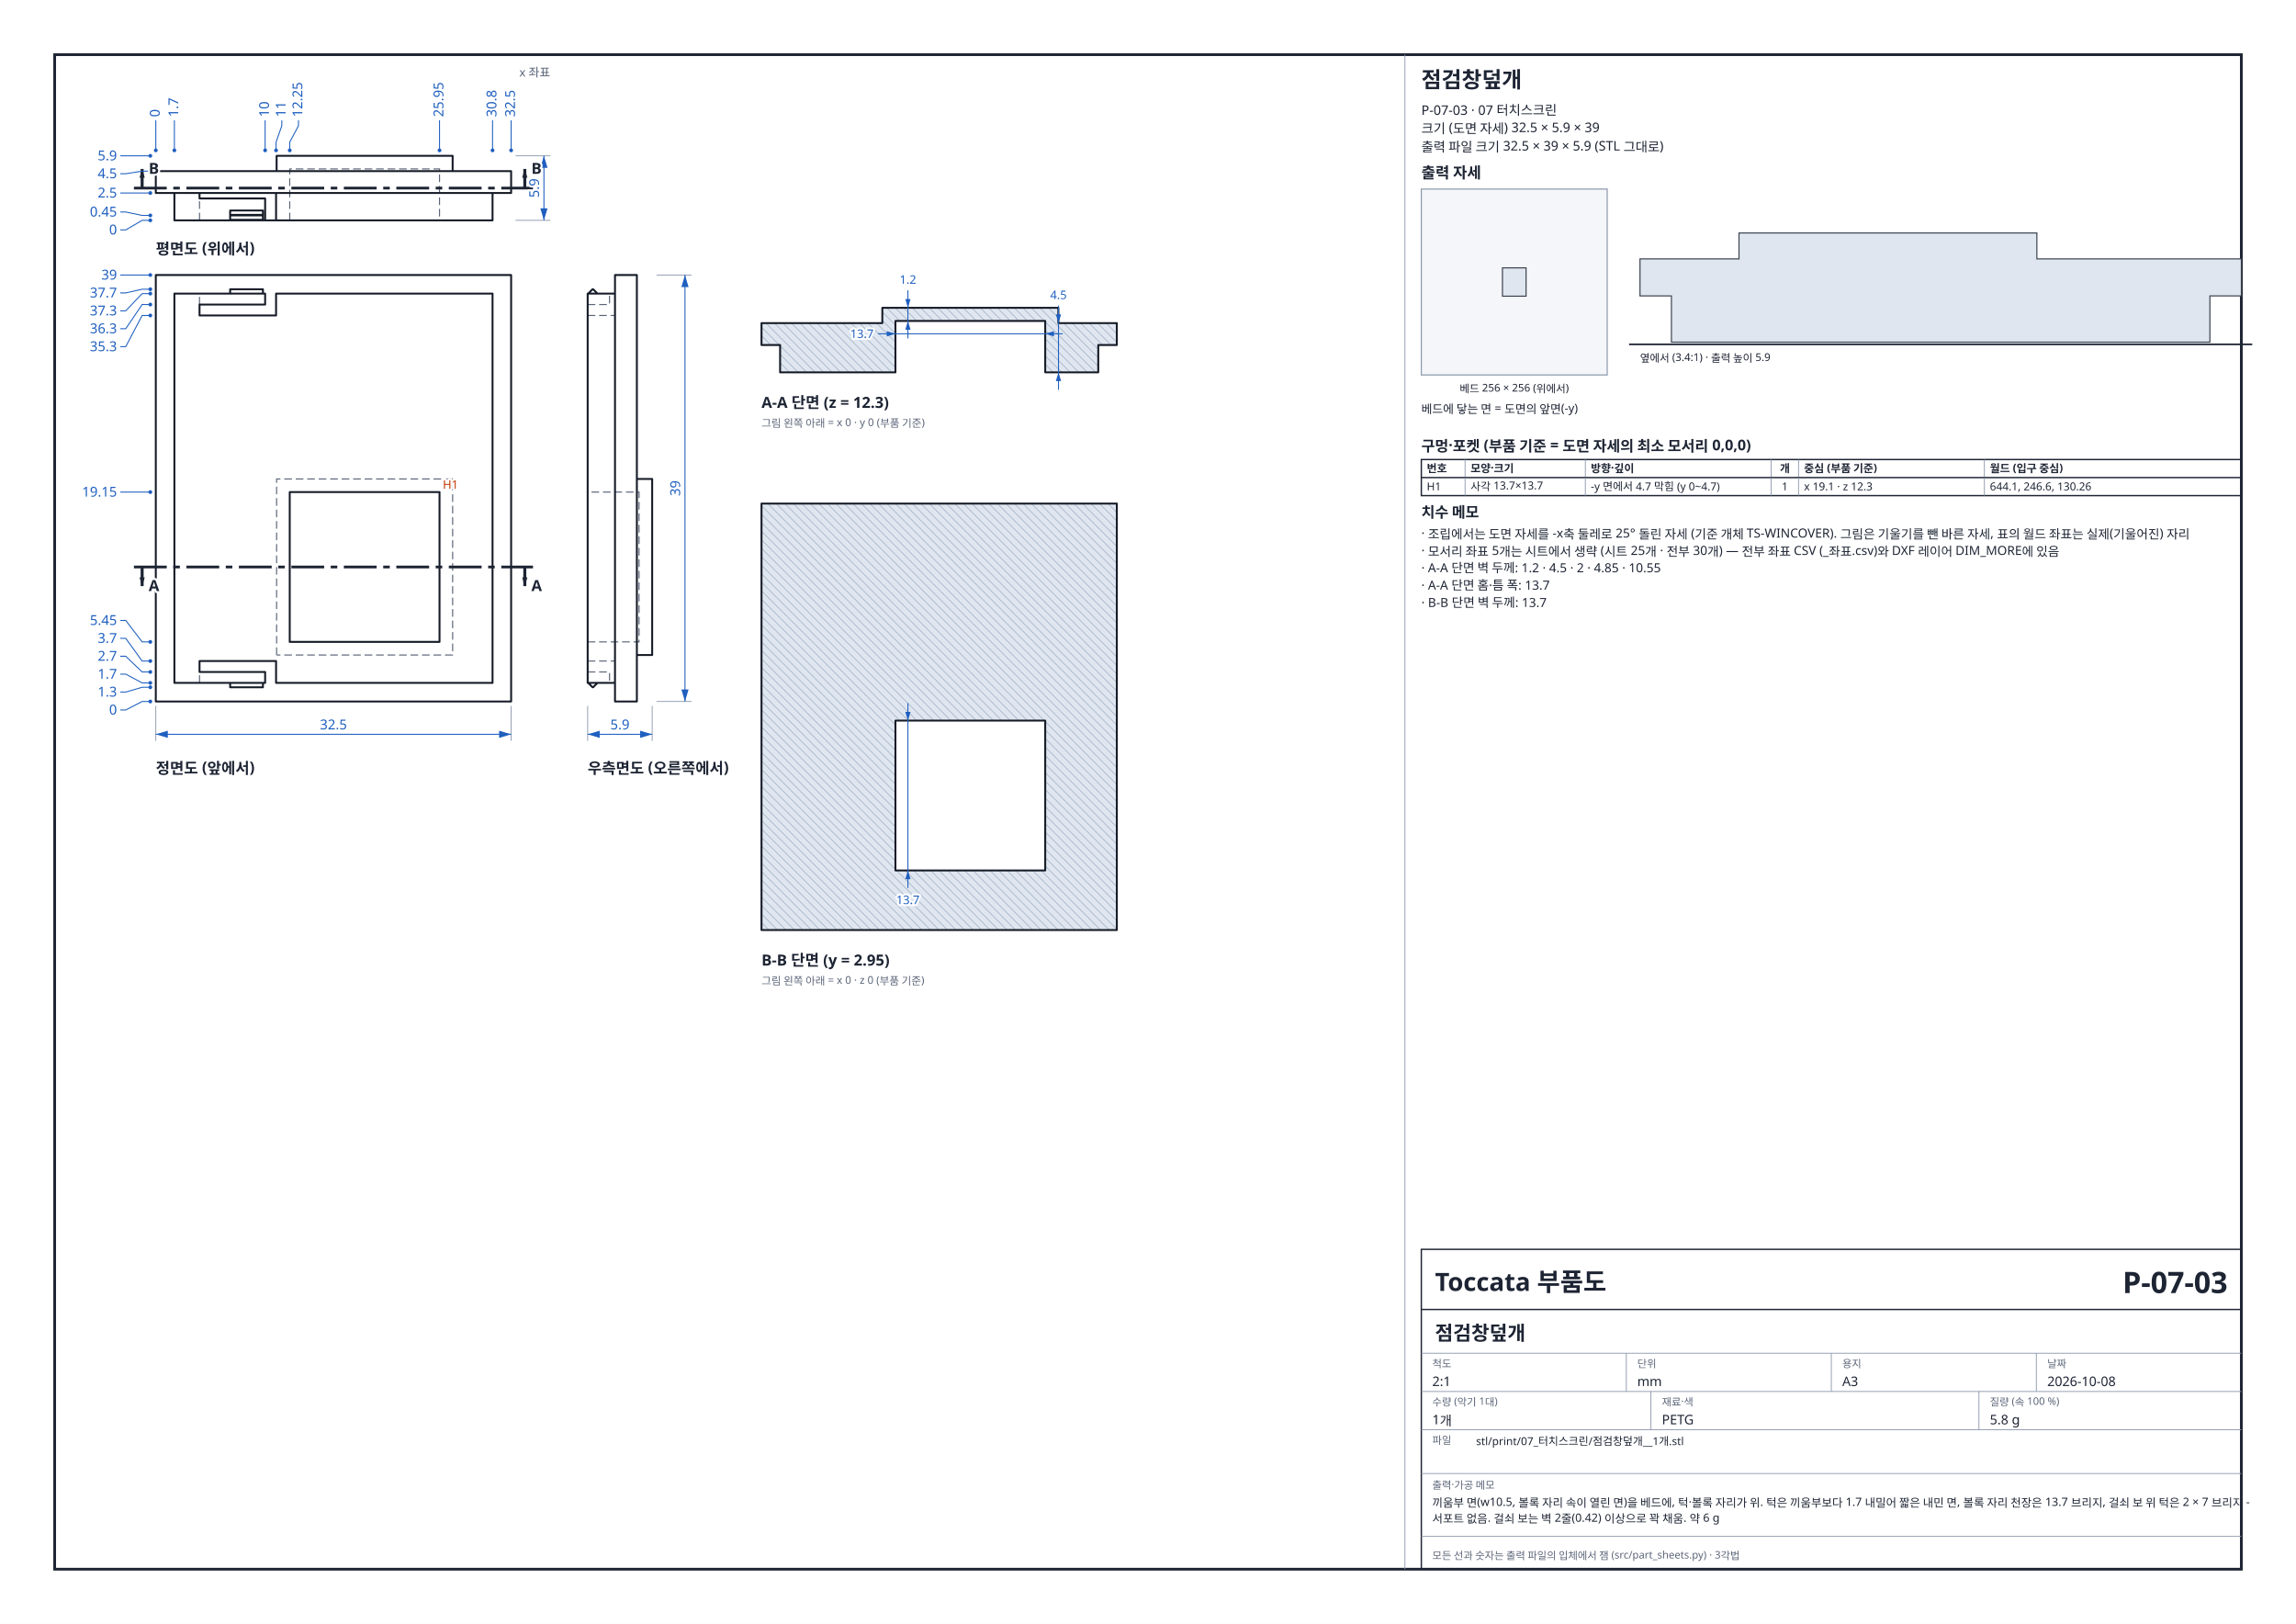
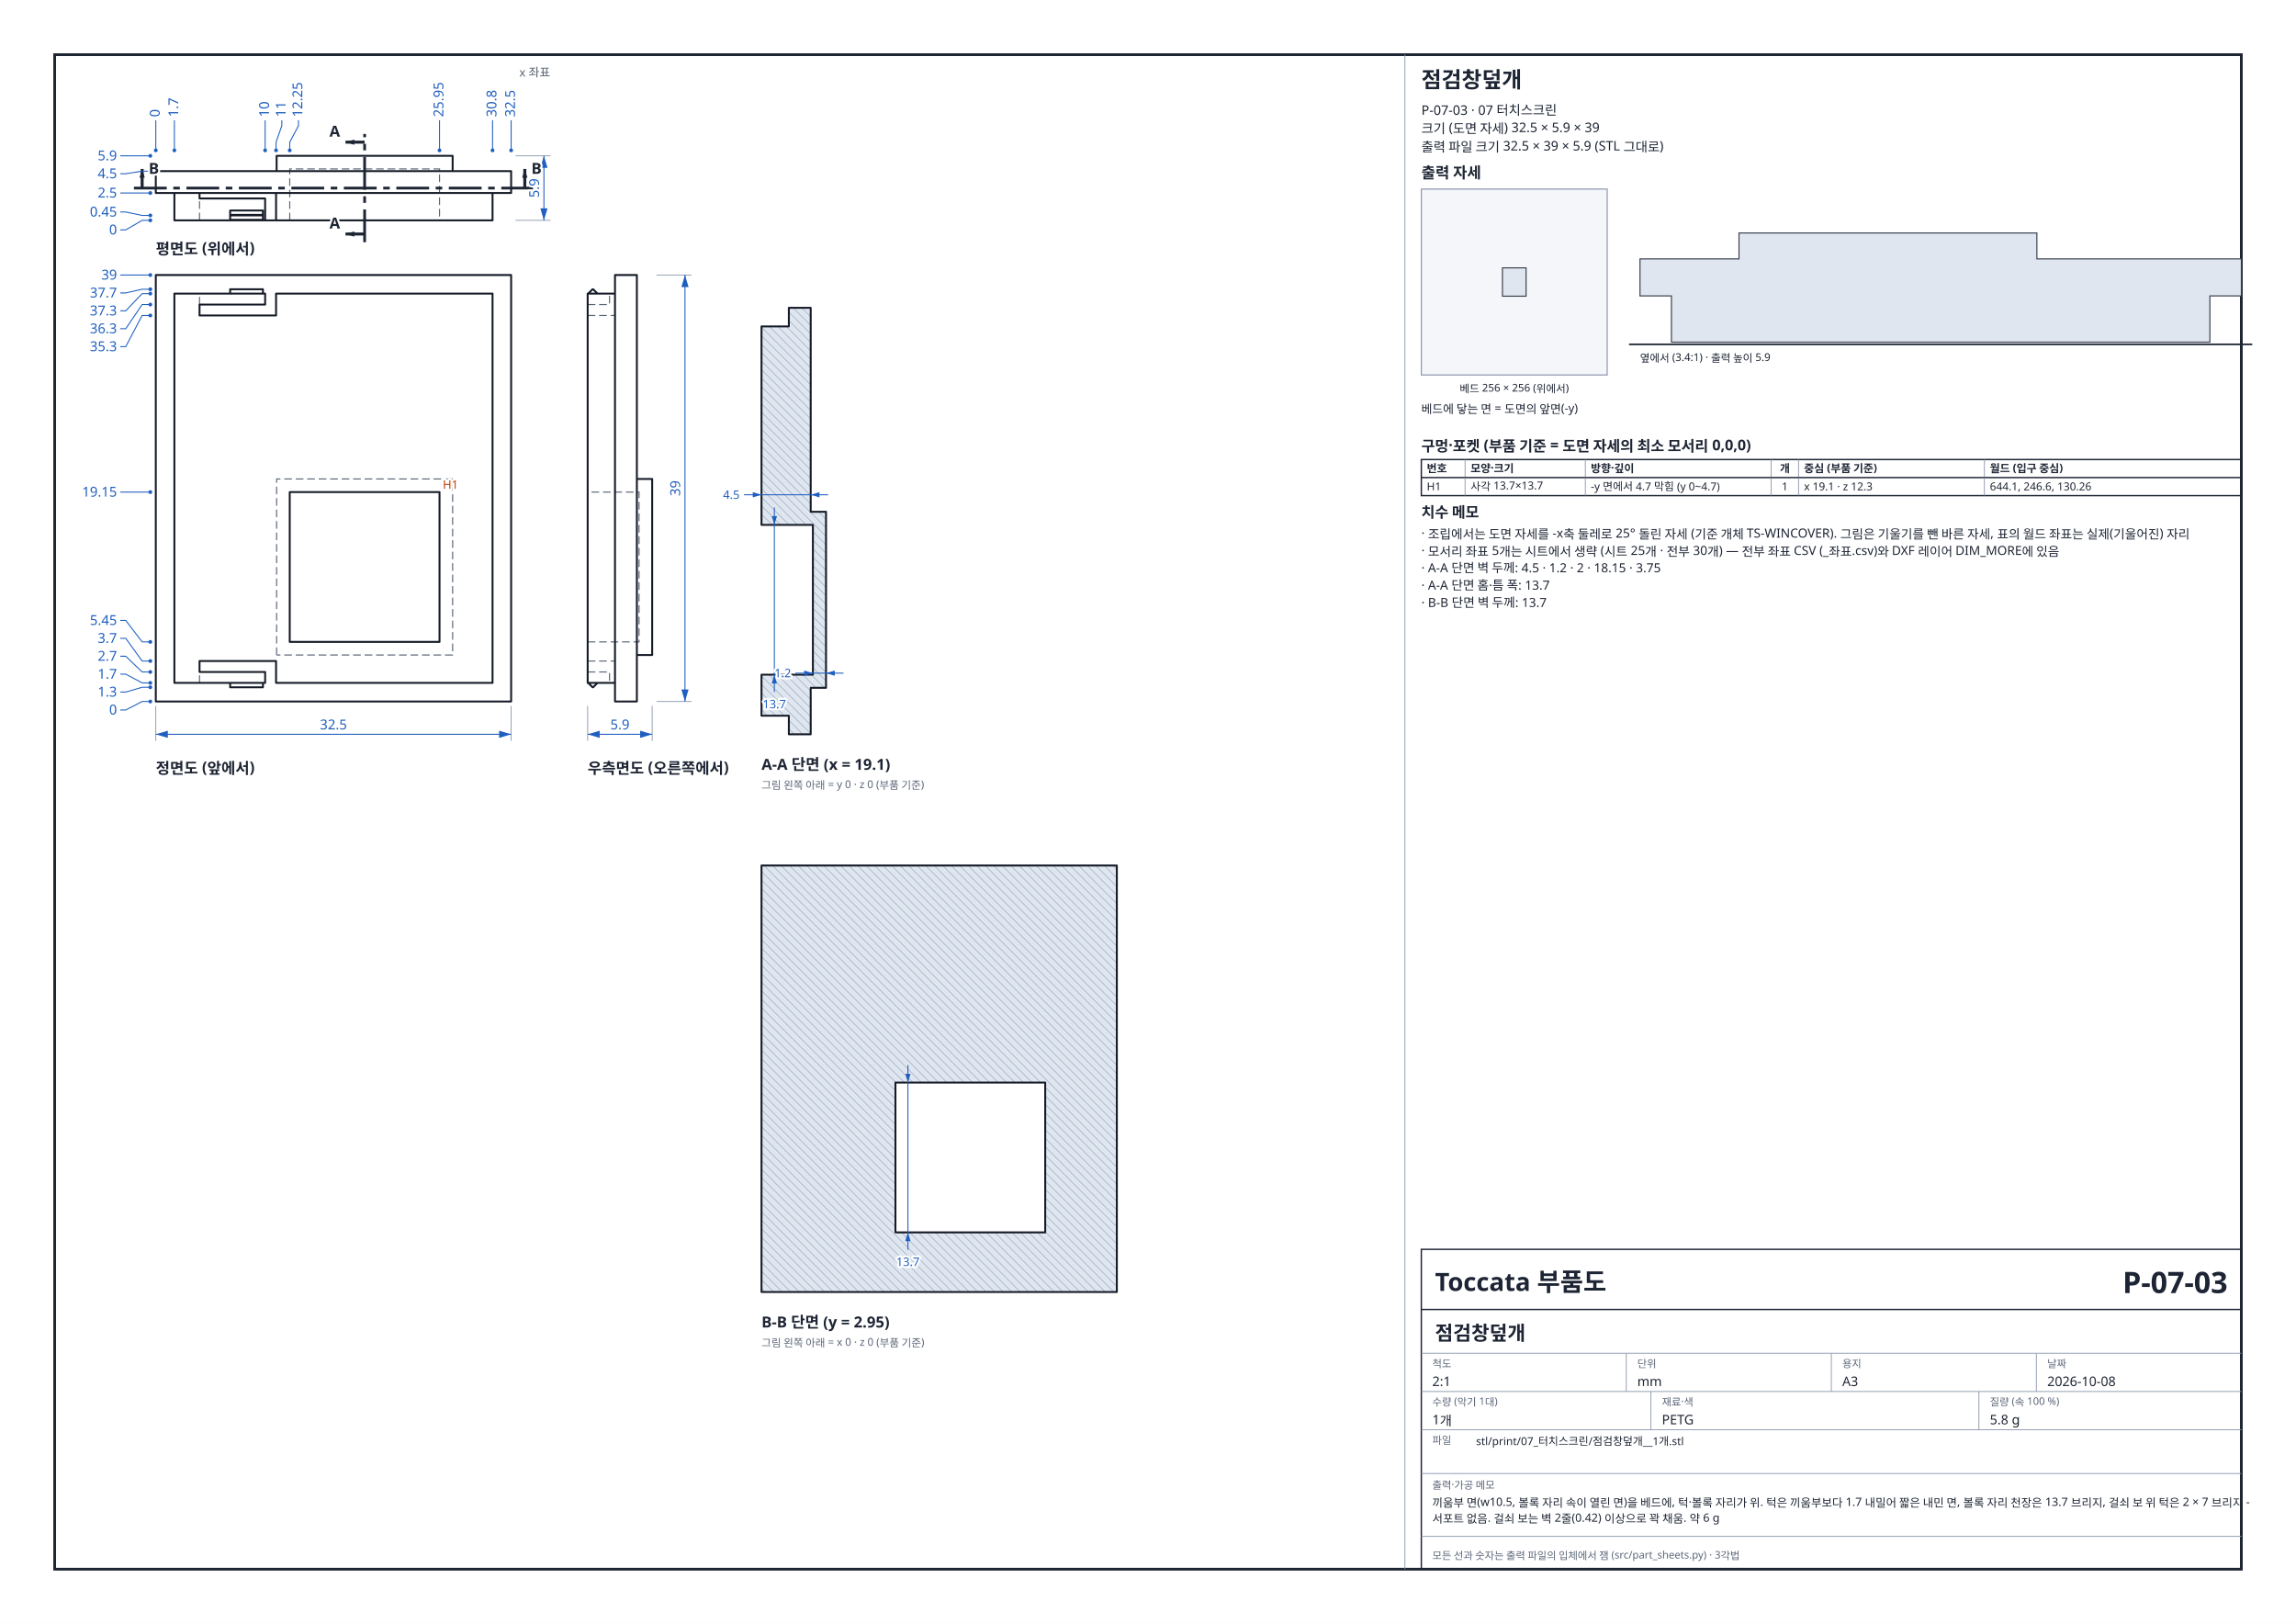
<svg xmlns="http://www.w3.org/2000/svg" width="420mm" height="297mm" viewBox="0 0 420 297">
  <defs>
    <style>
.bg{fill:#ffffff}
.frame{fill:none;stroke:#1d2433;stroke-width:.5}
.t{font-family:'Apple SD Gothic Neo','Noto Sans KR','Malgun Gothic','IBM Plex Sans KR',sans-serif;fill:#1d2433}
.h{paint-order:stroke;stroke:#ffffff;stroke-width:.75;stroke-linejoin:round}
.tb{font-weight:700}
.td{fill:#1f5fbf}
.tm{fill:#5b6578}
.tr{fill:#c2410c}
.S-wood{fill:url(#hw);stroke:#1d2433;stroke-width:.4;stroke-linejoin:round}
.S-print{fill:url(#hp);stroke:#1d2433;stroke-width:.4;stroke-linejoin:round}
.S-metal{fill:url(#hm);stroke:#1d2433;stroke-width:.32;stroke-linejoin:round}
.S-rubber{fill:#50555e;stroke:#1d2433;stroke-width:.25}
.S-elec{fill:url(#he);stroke:#1d2433;stroke-width:.3}
.S-screen{fill:#3a4150;stroke:#1d2433;stroke-width:.3}
.S-cable{fill:#e3b23c;stroke:#6b5a1e;stroke-width:.18}
.S-ctx{fill:#eceef1;stroke:#a3aab5;stroke-width:.18}
.P-wood{fill:#f2e6d2;stroke:#39404d;stroke-width:.22;stroke-linejoin:round}
.P-print{fill:#e5ebf3;stroke:#39404d;stroke-width:.22;stroke-linejoin:round}
.P-metal{fill:#c9ced6;stroke:#39404d;stroke-width:.2}
.P-rubber{fill:#7d828b;stroke:#39404d;stroke-width:.18}
.P-elec{fill:#d3ead8;stroke:#39404d;stroke-width:.2}
.P-screen{fill:#596070;stroke:#39404d;stroke-width:.2}
.P-cable{fill:#f0cf7a;fill-opacity:.55;stroke:#8a7430;stroke-width:.14;stroke-opacity:.7}
.P-ctx{fill:#f2f3f5;stroke:#b3b9c3;stroke-width:.18}
.air{fill:#e8f1fb;stroke:none}
.hid{fill:none;stroke:#39404d;stroke-width:.24;stroke-dasharray:1.6 .9}
.hidc{fill:none;stroke:#c2410c;stroke-width:.28;stroke-dasharray:2.2 1.1}
.ph{fill:none;stroke:#5b6578;stroke-width:.3;stroke-dasharray:4 1 1 1}
.cl{fill:none;stroke:#6b7690;stroke-width:.2;stroke-dasharray:6 1.2 1 1.2}
.thin{fill:none;stroke:#39404d;stroke-width:.2}
.vis{fill:none;stroke:#1d2433;stroke-width:.3}
.sound{fill:none;stroke:#c2410c;stroke-width:.4;stroke-dasharray:3 1.2}
.ax{fill:none;stroke:#7a3fb5;stroke-width:.3;stroke-dasharray:5 1.2 1 1.2}
.keep{fill:none;stroke:#b42318;stroke-width:.3;stroke-dasharray:1.2 1}
.dm{fill:none;stroke:#1f5fbf;stroke-width:.18}
.ex{fill:none;stroke:#8a96ab;stroke-width:.15}
.ah{fill:#1f5fbf;stroke:none}
.ld{fill:none;stroke:#3d4555;stroke-width:.18}
.dot{fill:#3d4555}
.bal{fill:#ffffff;stroke:#1d2433;stroke-width:.25}
.secl{fill:none;stroke:#1d2433;stroke-width:.55}
.seca{fill:#1d2433}
.grid{fill:none;stroke:#1d2433;stroke-width:.25}
.grid2{fill:none;stroke:#8a96ab;stroke-width:.15}
.box{fill:#fbfbfc;stroke:#c3c9d3;stroke-width:.2}
.sheetply{fill:#fbf6ee;stroke:#1d2433;stroke-width:.35}
.zone{fill:#f4f6f9;stroke:#8a96ab;stroke-width:.2}
.datum{fill:none;stroke:#15803d;stroke-width:.9;stroke-linecap:round;stroke-opacity:.9}
.spot{fill:none;stroke:#c2410c;stroke-width:.32}
.spoth{fill:none;stroke:#c2410c;stroke-width:.32;stroke-dasharray:.45 .3}

.pv{fill:none;stroke:#141a26;stroke-width:.35;stroke-linejoin:round;stroke-linecap:round}
.ph2{fill:none;stroke:#5b6578;stroke-width:.2;stroke-dasharray:1.4 .7}
.pcl{fill:none;stroke:#6b7690;stroke-width:.18;stroke-dasharray:5 1 1 1}
.pcut{fill:none;stroke:#1d2433;stroke-width:.5;stroke-dasharray:6 1.2 1.2 1.2}
.psec{fill:url(#hp);stroke:#141a26;stroke-width:.35;stroke-linejoin:round}
.pbed{fill:#f4f6f9;stroke:#8a96ab;stroke-width:.2}
.pfoot{fill:#dfe6ef;stroke:#39404d;stroke-width:.2}
.pnum{font-family:'IBM Plex Mono',ui-monospace,Menlo,monospace}
.datum{fill:none;stroke:#15803d;stroke-width:.9;stroke-linecap:round;stroke-opacity:.9}
.tg{fill:#15803d}
</style>
    <pattern id="hw" patternUnits="userSpaceOnUse" width="1.6" height="1.6" patternTransform="rotate(45)">
      <rect width="1.6" height="1.6" fill="#ecdcc2" />
      <line x1="0" y1="0" x2="0" y2="1.6" stroke="#a8875a" stroke-width=".22" />
    </pattern>
    <pattern id="hp" patternUnits="userSpaceOnUse" width="1.1" height="1.1" patternTransform="rotate(-45)">
      <rect width="1.1" height="1.1" fill="#dfe6ef" />
      <line x1="0" y1="0" x2="0" y2="1.1" stroke="#7f93b0" stroke-width=".16" />
    </pattern>
    <pattern id="hm" patternUnits="userSpaceOnUse" width=".9" height=".9" patternTransform="rotate(45)">
      <rect width=".9" height=".9" fill="#c3c8d1" />
      <path d="M0 0V.9M0 0H.9" stroke="#5d6778" stroke-width=".12" />
    </pattern>
    <pattern id="he" patternUnits="userSpaceOnUse" width="1.4" height="1.4">
      <rect width="1.4" height="1.4" fill="#cfe6d3" />
      <line x1="0" y1=".7" x2="1.4" y2=".7" stroke="#5f9a6c" stroke-width=".14" />
    </pattern>
  </defs>
  <rect class="bg" x="0" y="0" width="420" height="297" />
  <rect class="frame" x="10" y="10" width="400" height="277" />
  <g id="geo">
    <path class="ph2" d="M36.50 40.30 36.50 36.30M53.00 40.30 53.00 30.90 80.40 30.90 80.40 40.30" />
    <path class="pv" d="M31.90 35.30 31.90 40.30 90.10 40.30 90.10 35.30M36.50 35.30 36.50 36.30 48.50 36.30 48.50 40.30M42.10 39.40 48.10 39.40M42.10 39.30 48.10 39.30M50.50 40.30 50.50 35.30M50.60 31.30 50.60 28.50 82.80 28.50 82.80 31.30M28.50 35.30 28.50 31.30 93.50 31.30 93.50 35.30 28.50 35.30M42.10 40.20 42.10 38.50 48.10 38.50 48.10 40.20 42.10 40.20" />
    <path class="ph2" d="M36.50 124.90 36.50 122.90M36.50 55.70 36.50 53.70M50.60 119.80 50.60 87.60 82.80 87.60 82.80 119.80 50.60 119.80" />
    <path class="pv" d="M42.10 124.90 42.10 125.70 48.10 125.70 48.10 124.90M42.10 53.70 42.10 52.90 48.10 52.90 48.10 53.70M53.00 90.00 53.00 117.40 80.40 117.40 80.40 90.00 53.00 90.00M28.50 128.30 28.50 50.30 93.50 50.30 93.50 128.30 28.50 128.30M31.90 124.90 31.90 53.70 48.50 53.70 48.50 55.70 36.50 55.70 36.50 57.70 50.50 57.70 50.50 53.70 90.10 53.70 90.10 124.90 50.50 124.90 50.50 120.90 36.50 120.90 36.50 122.90 48.50 122.90 48.50 124.90 31.90 124.90" />
    <path class="ph2" d="M107.50 122.90 111.50 122.90 111.50 124.90M107.50 120.90 112.50 120.90M107.50 57.70 112.50 57.70M107.50 55.70 111.50 55.70 111.50 53.70M107.50 117.40 116.90 117.40 116.90 90.00 107.50 90.00" />
    <path class="pv" d="M112.50 124.90 107.50 124.90 107.50 53.70 112.50 53.70M107.60 124.90 108.40 125.70 108.50 125.70 109.30 124.90M107.60 53.70 108.40 52.90 108.50 52.90 109.30 53.70M116.50 119.80 119.30 119.80 119.30 87.60 116.50 87.60M112.50 128.30 112.50 50.30 116.50 50.30 116.50 128.30 112.50 128.30" />
-     <path class="psec" fill-rule="evenodd" d="M163.80 58.70 191.20 58.70 191.20 68.10 200.90 68.10 200.90 63.10 204.30 63.10 204.30 59.10 193.60 59.10 193.60 56.30 161.40 56.30 161.40 59.10 139.30 59.10 139.30 63.10 142.70 63.10 142.70 68.10 163.80 68.10Z" />
-     <path class="psec" fill-rule="evenodd" d="M163.80 131.80 191.20 131.80 191.20 159.20 163.80 159.20ZM204.30 92.10 139.30 92.10 139.30 170.10 204.30 170.10Z" />
+     <path class="psec" fill-rule="evenodd" d="M148.30 125.80 151.10 125.80 151.10 93.60 148.30 93.60 148.30 56.30 144.30 56.30 144.30 59.70 139.30 59.70 139.30 96.00 148.70 96.00 148.70 123.40 139.30 123.40 139.30 130.90 144.30 130.90 144.30 134.30 148.30 134.30Z" />
+     <path class="psec" fill-rule="evenodd" d="M163.80 198.00 191.20 198.00 191.20 225.40 163.80 225.40ZM204.30 158.30 139.30 158.30 139.30 236.30 204.30 236.30Z" />
  </g>
  <g id="over">
-     <path class="pcut" d="M24.500 103.700 L97.500 103.700" />
-     <path class="secl" d="M26.000 103.700 L26.000 107.200" />
-     <path class="seca" d="M26.000 107.200 L25.520 105.600 L26.480 105.600 Z" />
-     <path class="secl" d="M96.000 103.700 L96.000 107.200" />
-     <path class="seca" d="M96.000 107.200 L95.520 105.600 L96.480 105.600 Z" />
+     <path class="pcut" d="M66.700 44.300 L66.700 24.500" />
+     <path class="secl" d="M66.700 42.800 L63.200 42.800" />
+     <path class="seca" d="M63.200 42.800 L64.800 42.320 L64.800 43.280 Z" />
+     <path class="secl" d="M66.700 26.000 L63.200 26.000" />
+     <path class="seca" d="M63.200 26.000 L64.800 25.520 L64.800 26.480 Z" />
    <path class="pcut" d="M24.500 34.400 L97.500 34.400" />
    <path class="secl" d="M26.000 34.400 L26.000 30.900" />
    <path class="seca" d="M26.000 30.900 L26.480 32.500 L25.520 32.500 Z" />
    <path class="secl" d="M96.000 34.400 L96.000 30.900" />
    <path class="seca" d="M96.000 30.900 L96.480 32.500 L95.520 32.500 Z" />
    <path class="grid2" d="M257.000 10.000 L257.000 287.000" />
    <rect class="grid" x="260.000" y="228.500" width="150.000" height="58.500" />
    <path class="grid" d="M260.000 239.500 L410.000 239.500" />
    <path class="grid2" d="M260.000 247.500 L410.000 247.500" />
    <path class="grid2" d="M297.500 247.500 L297.500 254.500" />
    <path class="grid2" d="M335.000 247.500 L335.000 254.500" />
    <path class="grid2" d="M372.500 247.500 L372.500 254.500" />
    <path class="grid2" d="M260.000 254.500 L410.000 254.500" />
    <path class="grid2" d="M302.000 254.500 L302.000 261.500" />
    <path class="grid2" d="M362.000 254.500 L362.000 261.500" />
    <path class="grid2" d="M260.000 261.500 L410.000 261.500" />
    <path class="grid2" d="M260.000 269.500 L410.000 269.500" />
    <path class="grid2" d="M260.000 281.000 L410.000 281.000" />
    <rect class="pbed" x="260.000" y="34.580" width="34.000" height="34.000" />
    <path class="pfoot" fill-rule="evenodd" d="M279.16 48.99 274.84 48.99 274.84 54.17 279.16 54.17Z" />
    <path class="pfoot" fill-rule="evenodd" d="M404.25 54.12 410.00 54.12 410.00 47.35 372.60 47.35 372.60 42.61 318.11 42.61 318.11 47.35 300.00 47.35 300.00 54.12 305.75 54.12 305.75 62.58 404.25 62.58Z" />
    <path class="vis" d="M298.000 62.980 L412.000 62.980" />
    <rect class="grid" x="260.000" y="84.047" width="150.000" height="6.600" />
    <path class="grid2" d="M268.000 84.047 L268.000 87.347" />
    <path class="grid2" d="M290.000 84.047 L290.000 87.347" />
    <path class="grid2" d="M324.000 84.047 L324.000 87.347" />
    <path class="grid2" d="M329.000 84.047 L329.000 87.347" />
    <path class="grid2" d="M363.000 84.047 L363.000 87.347" />
    <path class="grid" d="M260.000 87.347 L410.000 87.347" />
    <path class="grid2" d="M268.000 87.347 L268.000 90.647" />
    <path class="grid2" d="M290.000 87.347 L290.000 90.647" />
    <path class="grid2" d="M324.000 87.347 L324.000 90.647" />
    <path class="grid2" d="M329.000 87.347 L329.000 90.647" />
    <path class="grid2" d="M363.000 87.347 L363.000 90.647" />
  </g>
  <g id="dim">
    <path class="ex" d="M28.500 129.100 L28.500 135.500" />
    <path class="ex" d="M93.500 129.100 L93.500 135.500" />
    <path class="dm" d="M28.500 134.300 L93.500 134.300" />
    <path class="ah" d="M28.500 134.300 L30.700 133.640 L30.700 134.960 Z" />
    <path class="ah" d="M93.500 134.300 L91.300 134.960 L91.300 133.640 Z" />
    <path class="ex" d="M94.300 28.500 L100.700 28.500" />
    <path class="ex" d="M94.300 40.300 L100.700 40.300" />
    <path class="dm" d="M99.500 28.500 L99.500 40.300" />
    <path class="ah" d="M99.500 28.500 L100.160 30.700 L98.840 30.700 Z" />
    <path class="ah" d="M99.500 40.300 L98.840 38.100 L100.160 38.100 Z" />
    <path class="ex" d="M107.500 129.100 L107.500 135.500" />
    <path class="ex" d="M119.300 129.100 L119.300 135.500" />
    <path class="dm" d="M107.500 134.300 L119.300 134.300" />
    <path class="ah" d="M107.500 134.300 L109.700 133.640 L109.700 134.960 Z" />
    <path class="ah" d="M119.300 134.300 L117.100 134.960 L117.100 133.640 Z" />
    <path class="ex" d="M120.100 50.300 L126.500 50.300" />
    <path class="ex" d="M120.100 128.300 L126.500 128.300" />
    <path class="dm" d="M125.300 50.300 L125.300 128.300" />
    <path class="ah" d="M125.300 50.300 L125.960 52.500 L124.640 52.500 Z" />
    <path class="ah" d="M125.300 128.300 L124.640 126.100 L125.960 126.100 Z" />
    <path class="dm" d="M28.500 27.500 L28.500 26.000 L28.500 23.000 L28.500 22.000" />
    <circle class="ah" cx="28.500" cy="27.500" r="0.350" />
    <path class="dm" d="M31.900 27.500 L31.900 26.000 L31.900 23.000 L31.900 22.000" />
    <circle class="ah" cx="31.900" cy="27.500" r="0.350" />
    <path class="dm" d="M48.500 27.500 L48.500 26.000 L48.500 23.000 L48.500 22.000" />
    <circle class="ah" cx="48.500" cy="27.500" r="0.350" />
    <path class="dm" d="M50.500 27.500 L50.500 26.000 L51.550 23.000 L51.550 22.000" />
    <circle class="ah" cx="50.500" cy="27.500" r="0.350" />
    <path class="dm" d="M53.000 27.500 L53.000 26.000 L54.600 23.000 L54.600 22.000" />
    <circle class="ah" cx="53.000" cy="27.500" r="0.350" />
    <path class="dm" d="M80.400 27.500 L80.400 26.000 L80.400 23.000 L80.400 22.000" />
    <circle class="ah" cx="80.400" cy="27.500" r="0.350" />
    <path class="dm" d="M90.100 27.500 L90.100 26.000 L90.100 23.000 L90.100 22.000" />
    <circle class="ah" cx="90.100" cy="27.500" r="0.350" />
    <path class="dm" d="M93.500 27.500 L93.500 26.000 L93.500 23.000 L93.500 22.000" />
    <circle class="ah" cx="93.500" cy="27.500" r="0.350" />
    <path class="dm" d="M27.500 28.500 L26.000 28.500 L23.000 28.500 L22.000 28.500" />
    <circle class="ah" cx="27.500" cy="28.500" r="0.350" />
    <path class="dm" d="M27.500 31.300 L26.000 31.300 L23.000 31.775 L22.000 31.775" />
    <circle class="ah" cx="27.500" cy="31.300" r="0.350" />
    <path class="dm" d="M27.500 35.300 L26.000 35.300 L23.000 35.300 L22.000 35.300" />
    <circle class="ah" cx="27.500" cy="35.300" r="0.350" />
    <path class="dm" d="M27.500 39.400 L26.000 39.400 L23.000 38.775 L22.000 38.775" />
    <circle class="ah" cx="27.500" cy="39.400" r="0.350" />
    <path class="dm" d="M27.500 40.300 L26.000 40.300 L23.000 42.050 L22.000 42.050" />
    <circle class="ah" cx="27.500" cy="40.300" r="0.350" />
    <path class="dm" d="M27.500 50.300 L26.000 50.300 L23.000 50.300 L22.000 50.300" />
    <circle class="ah" cx="27.500" cy="50.300" r="0.350" />
    <path class="dm" d="M27.500 52.900 L26.000 52.900 L23.000 53.575 L22.000 53.575" />
    <circle class="ah" cx="27.500" cy="52.900" r="0.350" />
    <path class="dm" d="M27.500 53.700 L26.000 53.700 L23.000 56.850 L22.000 56.850" />
    <circle class="ah" cx="27.500" cy="53.700" r="0.350" />
    <path class="dm" d="M27.500 55.700 L26.000 55.700 L23.000 60.125 L22.000 60.125" />
    <circle class="ah" cx="27.500" cy="55.700" r="0.350" />
    <path class="dm" d="M27.500 57.700 L26.000 57.700 L23.000 63.400 L22.000 63.400" />
    <circle class="ah" cx="27.500" cy="57.700" r="0.350" />
    <path class="dm" d="M27.500 90.000 L26.000 90.000 L23.000 90.000 L22.000 90.000" />
    <circle class="ah" cx="27.500" cy="90.000" r="0.350" />
    <path class="dm" d="M27.500 117.400 L26.000 117.400 L23.000 113.475 L22.000 113.475" />
    <circle class="ah" cx="27.500" cy="117.400" r="0.350" />
    <path class="dm" d="M27.500 120.900 L26.000 120.900 L23.000 116.750 L22.000 116.750" />
    <circle class="ah" cx="27.500" cy="120.900" r="0.350" />
    <path class="dm" d="M27.500 122.900 L26.000 122.900 L23.000 120.025 L22.000 120.025" />
    <circle class="ah" cx="27.500" cy="122.900" r="0.350" />
    <path class="dm" d="M27.500 124.900 L26.000 124.900 L23.000 123.300 L22.000 123.300" />
    <circle class="ah" cx="27.500" cy="124.900" r="0.350" />
    <path class="dm" d="M27.500 125.700 L26.000 125.700 L23.000 126.575 L22.000 126.575" />
    <circle class="ah" cx="27.500" cy="125.700" r="0.350" />
    <path class="dm" d="M27.500 128.300 L26.000 128.300 L23.000 129.850 L22.000 129.850" />
    <circle class="ah" cx="27.500" cy="128.300" r="0.350" />
-     <path class="dm" d="M166.083 61.900 L166.083 53.100" />
-     <path class="ah" d="M166.083 58.700 L166.563 60.300 L165.603 60.300 Z" />
-     <path class="ah" d="M166.083 56.300 L165.603 54.700 L166.563 54.700 Z" />
-     <path class="dm" d="M193.625 71.300 L193.625 55.900" />
-     <path class="ah" d="M193.625 68.100 L194.105 69.700 L193.145 69.700 Z" />
-     <path class="ah" d="M193.625 59.100 L193.145 57.500 L194.105 57.500 Z" />
-     <path class="dm" d="M194.400 61.050 L160.600 61.050" />
-     <path class="ah" d="M191.200 61.050 L192.800 60.570 L192.800 61.530 Z" />
-     <path class="ah" d="M163.800 61.050 L162.200 61.530 L162.200 60.570 Z" />
-     <path class="dm" d="M166.083 128.600 L166.083 162.400" />
-     <path class="ah" d="M166.083 131.800 L165.603 130.200 L166.563 130.200 Z" />
-     <path class="ah" d="M166.083 159.200 L166.563 160.800 L165.603 160.800 Z" />
+     <path class="dm" d="M151.500 90.492 L136.100 90.492" />
+     <path class="ah" d="M148.300 90.492 L149.900 90.012 L149.900 90.972 Z" />
+     <path class="ah" d="M139.300 90.492 L137.700 90.972 L137.700 90.012 Z" />
+     <path class="dm" d="M154.300 123.117 L145.500 123.117" />
+     <path class="ah" d="M151.100 123.117 L152.700 122.637 L152.700 123.597 Z" />
+     <path class="ah" d="M148.700 123.117 L147.100 123.597 L147.100 122.637 Z" />
+     <path class="dm" d="M141.650 92.800 L141.650 126.600" />
+     <path class="ah" d="M141.650 96.000 L141.170 94.400 L142.130 94.400 Z" />
+     <path class="ah" d="M141.650 123.400 L142.130 125.000 L141.170 125.000 Z" />
+     <path class="dm" d="M166.083 194.800 L166.083 228.600" />
+     <path class="ah" d="M166.083 198.000 L165.603 196.400 L166.563 196.400 Z" />
+     <path class="ah" d="M166.083 225.400 L166.563 227.000 L165.603 227.000 Z" />
  </g>
  <g id="text">
    <text class="t h tb" x="28.500" y="46.500" font-size="2.80" text-anchor="start">평면도 (위에서)</text>
    <text class="t h tb" x="28.500" y="141.500" font-size="2.80" text-anchor="start">정면도 (앞에서)</text>
    <text class="t h tb" x="107.500" y="141.500" font-size="2.80" text-anchor="start">우측면도 (오른쪽에서)</text>
    <text class="t h td" x="61.000" y="133.400" font-size="2.50" text-anchor="middle">32.5</text>
    <text class="t h td" x="98.600" y="34.400" font-size="2.50" text-anchor="middle" transform="rotate(-90 98.600 34.400)">5.9</text>
    <text class="t h td" x="113.400" y="133.400" font-size="2.50" text-anchor="middle">5.9</text>
    <text class="t h td" x="124.400" y="89.300" font-size="2.50" text-anchor="middle" transform="rotate(-90 124.400 89.300)">39</text>
    <text class="t h td" x="29.200" y="21.400" font-size="2.50" text-anchor="start" transform="rotate(-90 29.200 21.400)">0</text>
    <text class="t h td" x="32.600" y="21.400" font-size="2.50" text-anchor="start" transform="rotate(-90 32.600 21.400)">1.7</text>
    <text class="t h td" x="49.200" y="21.400" font-size="2.50" text-anchor="start" transform="rotate(-90 49.200 21.400)">10</text>
    <text class="t h td" x="52.250" y="21.400" font-size="2.50" text-anchor="start" transform="rotate(-90 52.250 21.400)">11</text>
    <text class="t h td" x="55.300" y="21.400" font-size="2.50" text-anchor="start" transform="rotate(-90 55.300 21.400)">12.25</text>
    <text class="t h td" x="81.100" y="21.400" font-size="2.50" text-anchor="start" transform="rotate(-90 81.100 21.400)">25.95</text>
    <text class="t h td" x="90.800" y="21.400" font-size="2.50" text-anchor="start" transform="rotate(-90 90.800 21.400)">30.8</text>
    <text class="t h td" x="94.200" y="21.400" font-size="2.50" text-anchor="start" transform="rotate(-90 94.200 21.400)">32.5</text>
    <text class="t h td" x="21.400" y="29.325" font-size="2.50" text-anchor="end">5.9</text>
    <text class="t h td" x="21.400" y="32.600" font-size="2.50" text-anchor="end">4.5</text>
    <text class="t h td" x="21.400" y="36.125" font-size="2.50" text-anchor="end">2.5</text>
    <text class="t h td" x="21.400" y="39.600" font-size="2.50" text-anchor="end">0.45</text>
    <text class="t h td" x="21.400" y="42.875" font-size="2.50" text-anchor="end">0</text>
    <text class="t h td" x="21.400" y="51.125" font-size="2.50" text-anchor="end">39</text>
    <text class="t h td" x="21.400" y="54.400" font-size="2.50" text-anchor="end">37.7</text>
    <text class="t h td" x="21.400" y="57.675" font-size="2.50" text-anchor="end">37.3</text>
    <text class="t h td" x="21.400" y="60.950" font-size="2.50" text-anchor="end">36.3</text>
    <text class="t h td" x="21.400" y="64.225" font-size="2.50" text-anchor="end">35.3</text>
    <text class="t h td" x="21.400" y="90.825" font-size="2.50" text-anchor="end">19.15</text>
    <text class="t h td" x="21.400" y="114.300" font-size="2.50" text-anchor="end">5.45</text>
    <text class="t h td" x="21.400" y="117.575" font-size="2.50" text-anchor="end">3.7</text>
    <text class="t h td" x="21.400" y="120.850" font-size="2.50" text-anchor="end">2.7</text>
    <text class="t h td" x="21.400" y="124.125" font-size="2.50" text-anchor="end">1.7</text>
    <text class="t h td" x="21.400" y="127.400" font-size="2.50" text-anchor="end">1.3</text>
    <text class="t h td" x="21.400" y="130.675" font-size="2.50" text-anchor="end">0</text>
    <text class="t tm" x="95.000" y="14.000" font-size="2.15" text-anchor="start">x 좌표</text>
    <text class="t h tr" x="81.000" y="89.400" font-size="2.15" text-anchor="start">H1</text>
-     <text class="t h tb" x="27.200" y="108.100" font-size="2.80" text-anchor="start">A</text>
-     <text class="t h tb" x="97.200" y="108.100" font-size="2.80" text-anchor="start">A</text>
-     <text class="t h td" x="166.083" y="51.900" font-size="2.15" text-anchor="middle">1.2</text>
-     <text class="t h td" x="193.625" y="54.700" font-size="2.15" text-anchor="middle">4.5</text>
-     <text class="t h td" x="159.800" y="61.803" font-size="2.15" text-anchor="end">13.7</text>
-     <text class="t h tb" x="139.300" y="74.600" font-size="2.80" text-anchor="start">A-A 단면 (z = 12.3)</text>
-     <text class="t h tm" x="139.300" y="78.100" font-size="1.95" text-anchor="start">그림 왼쪽 아래 = x 0 · y 0 (부품 기준)</text>
+     <text class="t h tb" x="62.200" y="41.800" font-size="2.80" text-anchor="end">A</text>
+     <text class="t h tb" x="62.200" y="25.000" font-size="2.80" text-anchor="end">A</text>
+     <text class="t h td" x="135.300" y="91.244" font-size="2.15" text-anchor="end">4.5</text>
+     <text class="t h td" x="144.700" y="123.869" font-size="2.15" text-anchor="end">1.2</text>
+     <text class="t h td" x="141.650" y="129.550" font-size="2.15" text-anchor="middle">13.7</text>
+     <text class="t h tb" x="139.300" y="140.800" font-size="2.80" text-anchor="start">A-A 단면 (x = 19.1)</text>
+     <text class="t h tm" x="139.300" y="144.300" font-size="1.95" text-anchor="start">그림 왼쪽 아래 = y 0 · z 0 (부품 기준)</text>
    <text class="t h tb" x="27.200" y="31.800" font-size="2.80" text-anchor="start">B</text>
    <text class="t h tb" x="97.200" y="31.800" font-size="2.80" text-anchor="start">B</text>
-     <text class="t h td" x="166.083" y="165.350" font-size="2.15" text-anchor="middle">13.7</text>
-     <text class="t h tb" x="139.300" y="176.600" font-size="2.80" text-anchor="start">B-B 단면 (y = 2.95)</text>
-     <text class="t h tm" x="139.300" y="180.100" font-size="1.95" text-anchor="start">그림 왼쪽 아래 = x 0 · z 0 (부품 기준)</text>
+     <text class="t h td" x="166.083" y="231.550" font-size="2.15" text-anchor="middle">13.7</text>
+     <text class="t h tb" x="139.300" y="242.800" font-size="2.80" text-anchor="start">B-B 단면 (y = 2.95)</text>
+     <text class="t h tm" x="139.300" y="246.300" font-size="1.95" text-anchor="start">그림 왼쪽 아래 = x 0 · z 0 (부품 기준)</text>
    <text class="t tb" x="262.500" y="236.100" font-size="4.60" text-anchor="start">Toccata 부품도</text>
    <text class="t tb" x="407.500" y="236.500" font-size="5.40" text-anchor="end">P-07-03</text>
    <text class="t tb" x="262.500" y="245.100" font-size="3.60" text-anchor="start">점검창덮개</text>
    <text class="t tm" x="262.000" y="250.100" font-size="1.90" text-anchor="start">척도</text>
    <text class="t" x="262.000" y="253.500" font-size="2.40" text-anchor="start">2:1</text>
    <text class="t tm" x="299.500" y="250.100" font-size="1.90" text-anchor="start">단위</text>
    <text class="t" x="299.500" y="253.500" font-size="2.40" text-anchor="start">mm</text>
    <text class="t tm" x="337.000" y="250.100" font-size="1.90" text-anchor="start">용지</text>
    <text class="t" x="337.000" y="253.500" font-size="2.40" text-anchor="start">A3</text>
    <text class="t tm" x="374.500" y="250.100" font-size="1.90" text-anchor="start">날짜</text>
    <text class="t" x="374.500" y="253.500" font-size="2.40" text-anchor="start">2026-10-08</text>
    <text class="t tm" x="262.000" y="257.100" font-size="1.90" text-anchor="start">수량 (악기 1대)</text>
    <text class="t" x="262.000" y="260.500" font-size="2.40" text-anchor="start">1개</text>
    <text class="t tm" x="304.000" y="257.100" font-size="1.90" text-anchor="start">재료·색</text>
    <text class="t" x="304.000" y="260.500" font-size="2.40" text-anchor="start">PETG</text>
    <text class="t tm" x="364.000" y="257.100" font-size="1.90" text-anchor="start">질량 (속 100 %)</text>
    <text class="t" x="364.000" y="260.500" font-size="2.40" text-anchor="start">5.8 g</text>
    <text class="t tm" x="262.000" y="264.100" font-size="1.90" text-anchor="start">파일</text>
    <text class="t" x="270.000" y="264.300" font-size="2.00" text-anchor="start">stl/print/07_터치스크린/점검창덮개__1개.stl</text>
    <text class="t tm" x="270.000" y="267.800" font-size="1.80" text-anchor="start" />
    <text class="t tm" x="262.000" y="272.300" font-size="1.90" text-anchor="start">출력·가공 메모</text>
    <text class="t" x="262.000" y="275.600" font-size="2.10" text-anchor="start">끼움부 면(w10.5, 볼록 자리 속이 열린 면)을 베드에, 턱·볼록 자리가 위. 턱은 끼움부보다 1.7 내밀어 짧은 내민 면, 볼록 자리 천장은 13.7 브리지, 걸쇠 보 위 턱은 2 × 7 브리지 -</text>
    <text class="t" x="262.000" y="278.500" font-size="2.10" text-anchor="start">서포트 없음. 걸쇠 보는 벽 2줄(0.42) 이상으로 꽉 채움. 약 6 g</text>
    <text class="t tm" x="262.000" y="285.200" font-size="1.90" text-anchor="start">모든 선과 숫자는 출력 파일의 입체에서 잼 (src/part_sheets.py) · 3각법</text>
    <text class="t tb" x="260.000" y="16.000" font-size="4.00" text-anchor="start">점검창덮개</text>
    <text class="t" x="260.000" y="21.000" font-size="2.40" text-anchor="start">P-07-03 · 07 터치스크린</text>
    <text class="t" x="260.000" y="24.360" font-size="2.40" text-anchor="start">크기 (도면 자세) 32.5 × 5.9 × 39</text>
    <text class="t" x="260.000" y="27.720" font-size="2.40" text-anchor="start">출력 파일 크기 32.5 × 39 × 5.9 (STL 그대로)</text>
    <text class="t tb" x="260.000" y="32.580" font-size="2.80" text-anchor="start">출력 자세</text>
    <text class="t" x="277.000" y="71.780" font-size="1.95" text-anchor="middle">베드 256 × 256 (위에서)</text>
    <text class="t" x="300.000" y="66.180" font-size="1.95" text-anchor="start">옆에서 (3.4:1) · 출력 높이 5.9</text>
    <text class="t" x="260.000" y="75.580" font-size="2.15" text-anchor="start">베드에 닿는 면 = 도면의 앞면(-y)</text>
    <text class="t tb" x="260.000" y="82.547" font-size="2.70" text-anchor="start">구멍·포켓 (부품 기준 = 도면 자세의 최소 모서리 0,0,0)</text>
    <text class="t tb" x="261.000" y="86.377" font-size="2.00" text-anchor="start">번호</text>
    <text class="t tb" x="269.000" y="86.377" font-size="2.00" text-anchor="start">모양·크기</text>
    <text class="t tb" x="291.000" y="86.377" font-size="2.00" text-anchor="start">방향·깊이</text>
    <text class="t tb" x="326.500" y="86.377" font-size="2.00" text-anchor="middle">개</text>
    <text class="t tb" x="330.000" y="86.377" font-size="2.00" text-anchor="start">중심 (부품 기준)</text>
    <text class="t tb" x="364.000" y="86.377" font-size="2.00" text-anchor="start">월드 (입구 중심)</text>
    <text class="t" x="261.000" y="89.677" font-size="2.00" text-anchor="start">H1</text>
    <text class="t" x="269.000" y="89.677" font-size="2.00" text-anchor="start">사각 13.7×13.7</text>
    <text class="t" x="291.000" y="89.677" font-size="2.00" text-anchor="start">-y 면에서 4.7 막힘 (y 0~4.7)</text>
    <text class="t" x="326.500" y="89.677" font-size="2.00" text-anchor="middle">1</text>
    <text class="t" x="330.000" y="89.677" font-size="2.00" text-anchor="start">x 19.1 · z 12.3</text>
    <text class="t" x="364.000" y="89.677" font-size="2.00" text-anchor="start">644.1, 246.6, 130.26</text>
    <text class="t tb" x="260.000" y="94.647" font-size="2.70" text-anchor="start">치수 메모</text>
    <text class="t" x="260.000" y="98.321" font-size="2.30" text-anchor="start">· 조립에서는 도면 자세를 -x축 둘레로 25° 돌린 자세 (기준 개체 TS-WINCOVER). 그림은 기울기를 뺀 바른 자세, 표의 월드 좌표는 실제(기울어진) 자리</text>
    <text class="t" x="260.000" y="101.495" font-size="2.30" text-anchor="start">· 모서리 좌표 5개는 시트에서 생략 (시트 25개 · 전부 30개) — 전부 좌표 CSV (_좌표.csv)와 DXF 레이어 DIM_MORE에 있음</text>
-     <text class="t" x="260.000" y="104.669" font-size="2.30" text-anchor="start">· A-A 단면 벽 두께: 1.2 · 4.5 · 2 · 4.85 · 10.55</text>
+     <text class="t" x="260.000" y="104.669" font-size="2.30" text-anchor="start">· A-A 단면 벽 두께: 4.5 · 1.2 · 2 · 18.15 · 3.75</text>
    <text class="t" x="260.000" y="107.843" font-size="2.30" text-anchor="start">· A-A 단면 홈·틈 폭: 13.7</text>
    <text class="t" x="260.000" y="111.017" font-size="2.30" text-anchor="start">· B-B 단면 벽 두께: 13.7</text>
  </g>
</svg>
